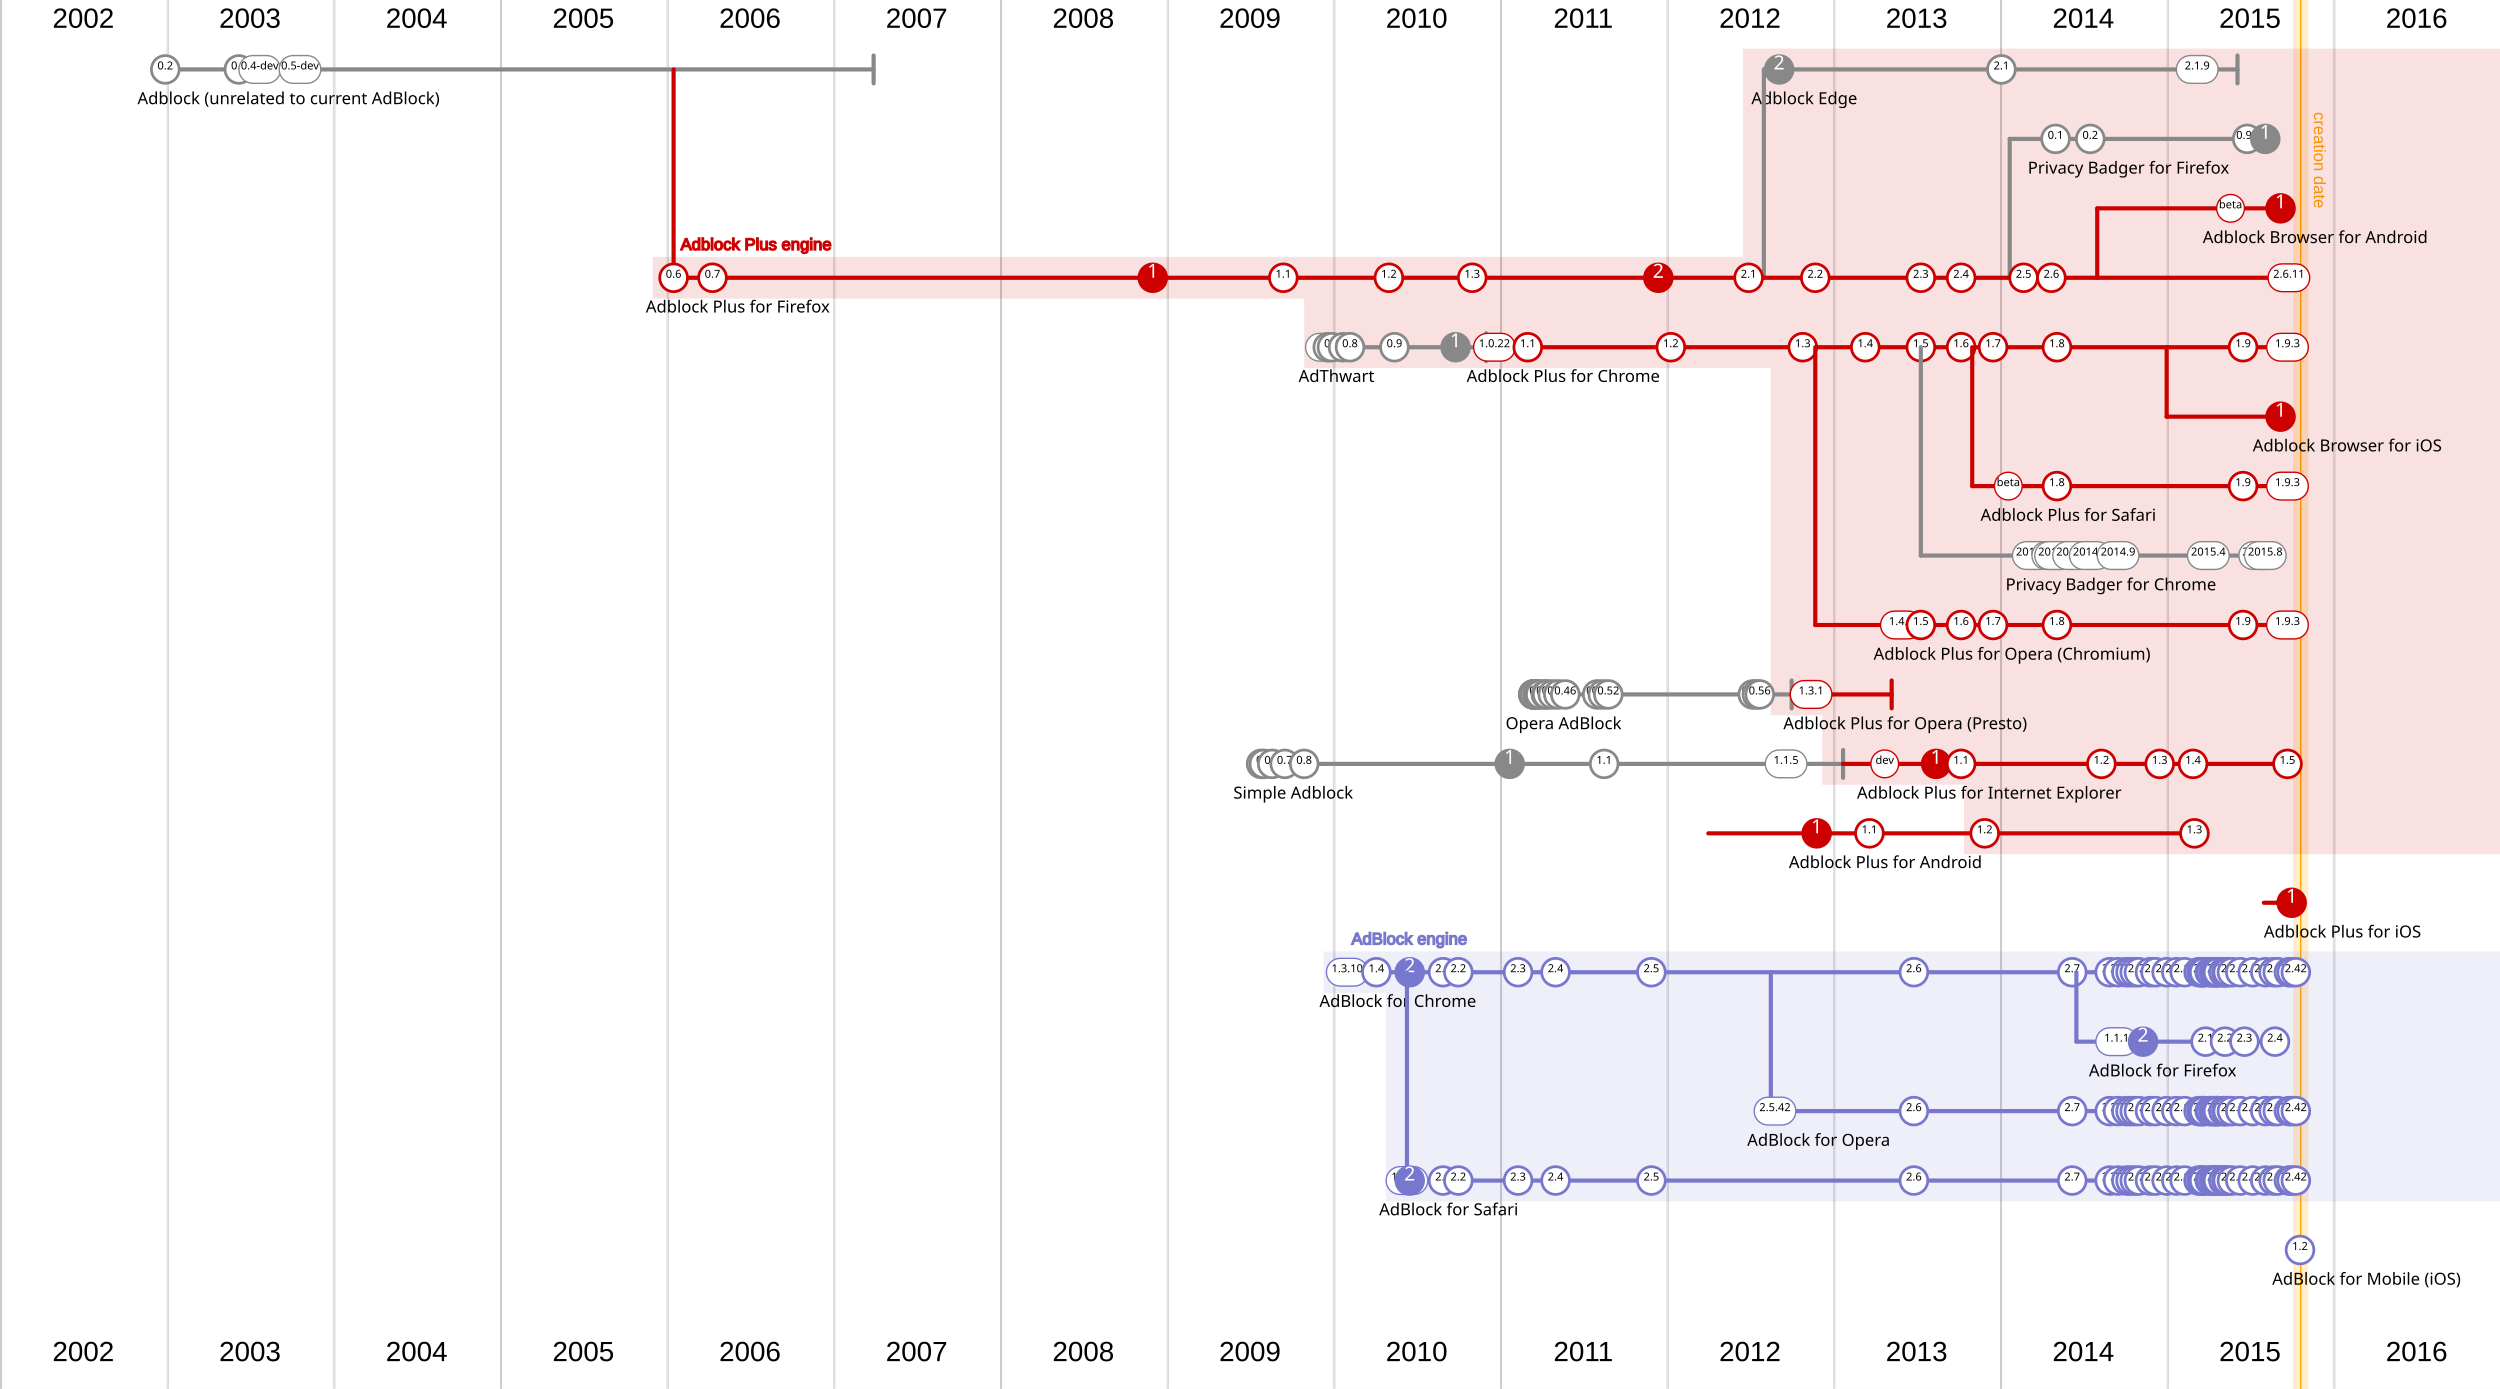
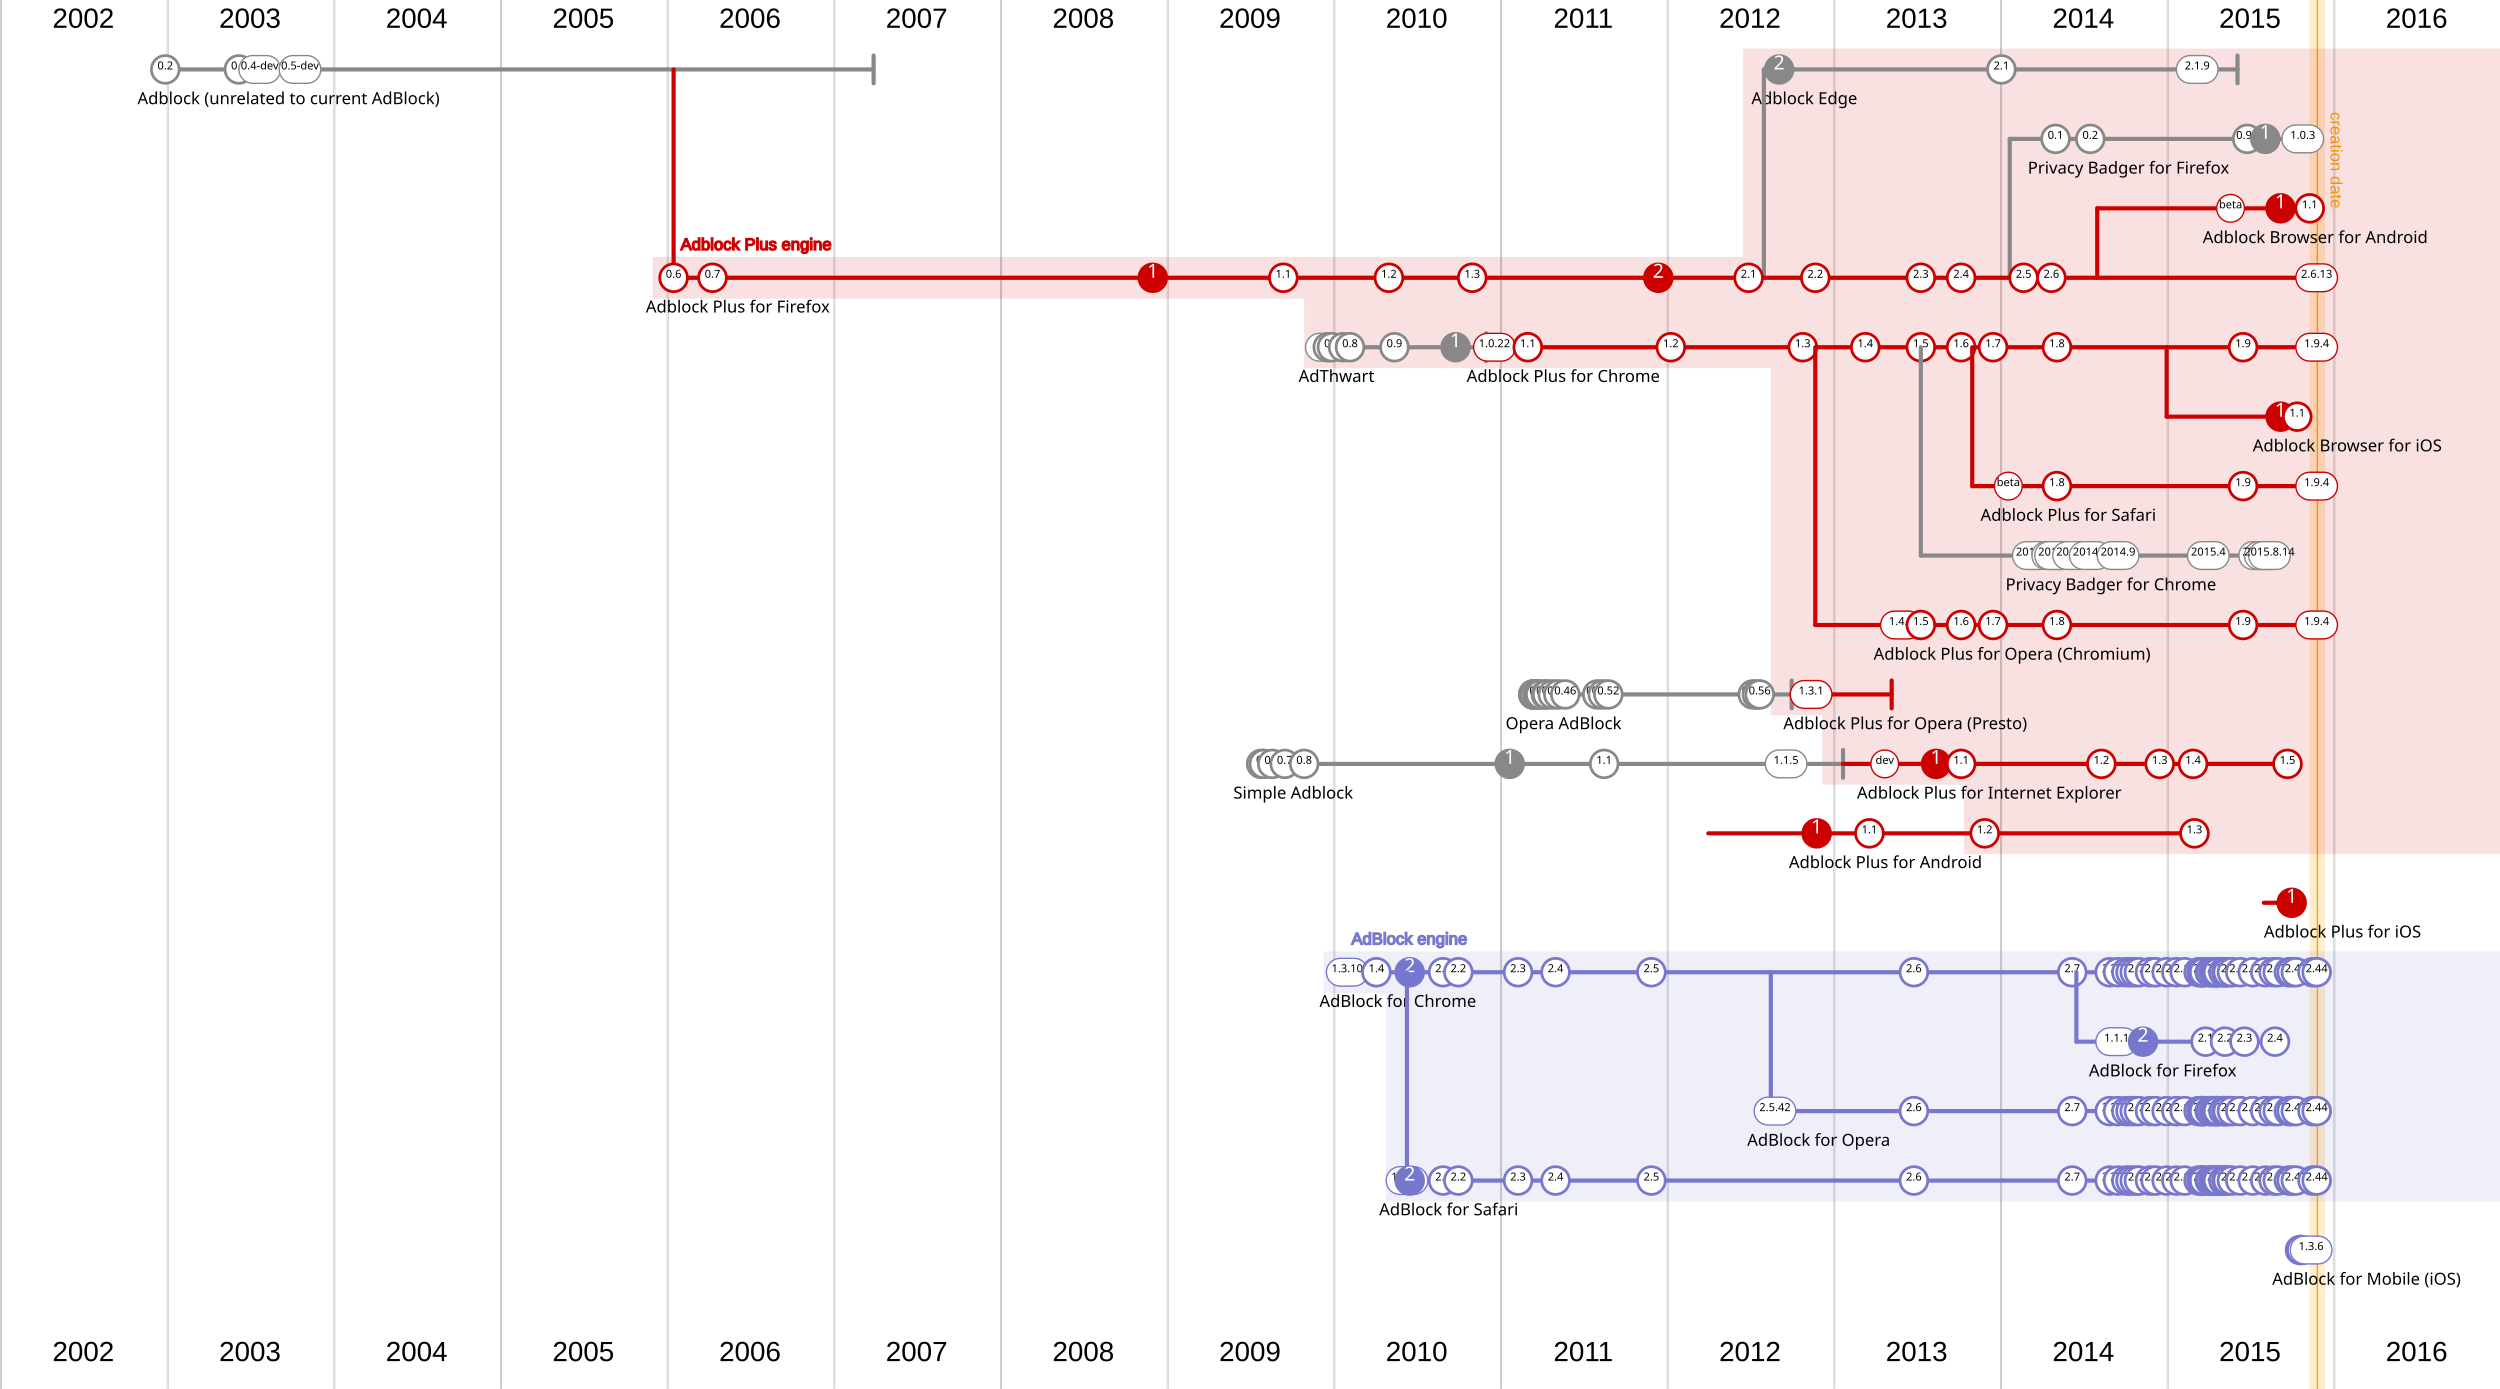
<svg xmlns="http://www.w3.org/2000/svg" xmlns:xlink="http://www.w3.org/1999/xlink" width="1800" height="1000">
  <defs>
    <style type="text/css">
      @namespace xlink url(http://www.w3.org/1999/xlink);
      
      text {
        font-family: "Arial", sans-serif;
        text-align: center;
        color: black;
      }
      
      line {
        stroke-linecap: round;
        stroke-width: 3px;
      }
      
      circle {
        stroke-width: 2px;
        fill: white;
      }
      
      #yearlabels text {
        font-size: 20px;
        text-anchor: middle;
      }
      
      .adblocker, .engine {
        font-size: 12px;
        font-family: sans-serif;
      }
      
      .engine {
        text-anchor: end;
        font-style: italic;
        font-weight: bold;
      }
      
      #longver {
        fill: white;
        transform: translate(-15px, -10px);
      }
      
      use[xlink|href="#longver"] {
        stroke-width: 2px;
      }
      
      .engine-none line,
      .engine-none circle,
      .engine-none use {
        stroke: #888;
      }
      
      .engine-none .version.release-major circle {
        fill: #888;
      }
      
      .engine-adblockplus-core line,
      .engine-adblockplus-core circle,
      .engine-adblockplus-core use {
        stroke: #CD0000;
      }
      
      .engine-adblockplus-core .version.release-major circle {
        fill: #CD0000;
      }
      .engine-adblock line,
      .engine-adblock circle,
      .engine-adblock use {
        stroke: #7777CD;
      }
      
      .engine-adblock .version.release-major circle {
        fill: #7777CD;
      }
      
      .version.release-patch circle,
      .version.release-patch use {
        stroke-width: 1px;
      }
      
      .version text {
        alignment-baseline: central;
        font-family: sans-serif;
        font-size: 8px;
        text-anchor: middle;
      }
      
      .version.release-major text {
        font-family: sans-serif;
        font-size: 14px;
        fill: white;
        text-anchor: middle;
      }
    </style>
    <pattern id="bglines" patternUnits="userSpaceOnUse" width="120" height="100%">
      <line x1="0" x2="0" y2="100%" stroke="#CCC" />
    </pattern>
    <rect id="longver" width="30" height="20" rx="10" />
    <g id="yearlabels">
      <text x="0">2002</text>
      <text x="120">2003</text>
      <text x="240">2004</text>
      <text x="360">2005</text>
      <text x="480">2006</text>
      <text x="600">2007</text>
      <text x="720">2008</text>
      <text x="840">2009</text>
      <text x="960">2010</text>
      <text x="1080">2011</text>
      <text x="1200">2012</text>
      <text x="1320">2013</text>
      <text x="1440">2014</text>
      <text x="1560">2015</text>
      <text x="1680">2016</text>
    </g>
    <g id="original" class="engine-none">
      <a xlink:href="http://adblock.mozdev.org/">
        <text x="0" y="0" dx="99" dy="25" class="adblocker">Adblock (unrelated to current AdBlock)</text>
      </a>
      <line stroke="" x1="111" x2="629" />
      <g class="version release-minor">
        <circle cx="119" r="10" />
        <text x="119" y="0" dy="0">0.2</text>
      </g>
      <g class="version release-minor">
        <circle cx="172" r="10" />
        <text x="172" y="0" dy="0">0.3</text>
      </g>
      <g class="version release-patch">
        <use x="187" xlink:href="#longver" />
        <text x="187" y="0" dy="0">0.4-dev</text>
      </g>
      <g class="version release-patch">
        <use x="216" xlink:href="#longver" />
        <text x="216" y="0" dy="0">0.5-dev</text>
      </g>
      <line stroke="" x1="629" y1="10" x2="629" y2="-10" />
    </g>
    <g id="adblockedge" class="engine-none">
      <a xlink:href="https://bitbucket.org/adstomper/adblockedge/">
        <text x="0" y="0" dx="1261" dy="25" class="adblocker">Adblock Edge</text>
      </a>
      <line stroke="" x1="1270" x2="1611" />
      <line stroke="" x1="1270" x2="1270" y1="0" y2="150" />
      <g class="version release-major">
        <circle cx="1281" r="10" />
        <text x="1281" y="0" dy="0">2</text>
      </g>
      <g class="version release-minor">
        <circle cx="1441" r="10" />
        <text x="1441" y="0" dy="0">2.1</text>
      </g>
      <g class="version release-patch">
        <use x="1582" xlink:href="#longver" />
        <text x="1582" y="0" dy="0">2.1.9</text>
      </g>
      <line stroke="" x1="1611" y1="10" x2="1611" y2="-10" />
    </g>
    <g id="privacybadger-firefox" class="engine-none">
      <a xlink:href="https://www.eff.org/privacybadger">
        <text x="0" y="0" dx="1460" dy="25" class="adblocker">Privacy Badger for Firefox</text>
      </a>
-       <line stroke="" x1="1447" x2="1631" />
+       <line stroke="" x1="1447" x2="1658" />
      <line stroke="" x1="1447" x2="1447" y1="0" y2="100" />
      <g class="version release-minor">
        <circle cx="1480" r="10" />
        <text x="1480" y="0" dy="0">0.1</text>
      </g>
      <g class="version release-minor">
        <circle cx="1505" r="10" />
        <text x="1505" y="0" dy="0">0.2</text>
      </g>
      <g class="version release-minor">
        <circle cx="1618" r="10" />
        <text x="1618" y="0" dy="0">0.99</text>
      </g>
      <g class="version release-major">
        <circle cx="1631" r="10" />
        <text x="1631" y="0" dy="0">1</text>
      </g>
+       <g class="version release-patch">
+         <use x="1658" xlink:href="#longver" />
+         <text x="1658" y="0" dy="0">1.0.3</text>
+       </g>
    </g>
    <g id="adblockbrowser-android" class="engine-adblockplus-core">
      <a xlink:href="https://adblockbrowser.org">
        <text x="0" y="0" dx="1586" dy="25" class="adblocker">Adblock Browser for Android</text>
      </a>
-       <line stroke="" x1="1510" x2="1642" />
+       <line stroke="" x1="1510" x2="1663" />
      <line stroke="" x1="1510" x2="1510" y1="0" y2="50" />
      <g class="version release-patch">
        <circle cx="1606" r="10" />
        <text x="1606" y="0" dy="0">beta</text>
      </g>
      <g class="version release-major">
        <circle cx="1642" r="10" />
        <text x="1642" y="0" dy="0">1</text>
      </g>
+       <g class="version release-minor">
+         <circle cx="1663" r="10" />
+         <text x="1663" y="0" dy="0">1.1</text>
+       </g>
    </g>
    <g id="adblockplus-firefox" class="engine-adblockplus-core">
      <a xlink:href="https://adblockplus.org/en/firefox">
        <text x="0" y="0" dx="465" dy="25" class="adblocker">Adblock Plus for Firefox</text>
      </a>
-       <line stroke="" x1="485" x2="1648" />
+       <line stroke="" x1="485" x2="1668" />
      <line stroke="" x1="485" x2="485" y1="0" y2="-150" />
      <g class="version release-minor">
        <circle cx="485" r="10" />
        <text x="485" y="0" dy="0">0.6</text>
      </g>
      <g class="version release-minor">
        <circle cx="513" r="10" />
        <text x="513" y="0" dy="0">0.7</text>
      </g>
      <g class="version release-major">
        <circle cx="830" r="10" />
        <text x="830" y="0" dy="0">1</text>
      </g>
      <g class="version release-minor">
        <circle cx="924" r="10" />
        <text x="924" y="0" dy="0">1.1</text>
      </g>
      <g class="version release-minor">
        <circle cx="1000" r="10" />
        <text x="1000" y="0" dy="0">1.2</text>
      </g>
      <g class="version release-minor">
        <circle cx="1060" r="10" />
        <text x="1060" y="0" dy="0">1.3</text>
      </g>
      <g class="version release-major">
        <circle cx="1194" r="10" />
        <text x="1194" y="0" dy="0">2</text>
      </g>
      <g class="version release-minor">
        <circle cx="1259" r="10" />
        <text x="1259" y="0" dy="0">2.1</text>
      </g>
      <g class="version release-minor">
        <circle cx="1307" r="10" />
        <text x="1307" y="0" dy="0">2.2</text>
      </g>
      <g class="version release-minor">
        <circle cx="1383" r="10" />
        <text x="1383" y="0" dy="0">2.3</text>
      </g>
      <g class="version release-minor">
        <circle cx="1412" r="10" />
        <text x="1412" y="0" dy="0">2.4</text>
      </g>
      <g class="version release-minor">
        <circle cx="1457" r="10" />
        <text x="1457" y="0" dy="0">2.5</text>
      </g>
      <g class="version release-minor">
        <circle cx="1477" r="10" />
        <text x="1477" y="0" dy="0">2.6</text>
      </g>
      <g class="version release-patch">
-         <use x="1648" xlink:href="#longver" />
-         <text x="1648" y="0" dy="0">2.6.11</text>
+         <use x="1668" xlink:href="#longver" />
+         <text x="1668" y="0" dy="0">2.6.13</text>
      </g>
    </g>
    <g id="adthwart" class="engine-none">
      <a xlink:href="https://code.google.com/p/adthwart/">
        <text x="0" y="0" dx="935" dy="25" class="adblocker">AdThwart</text>
      </a>
      <line stroke="" x1="954" x2="1070" />
      <g class="version release-patch">
        <use x="955" xlink:href="#longver" />
        <text x="955" y="0" dy="0">0.4.8</text>
      </g>
      <g class="version release-minor">
        <circle cx="956" r="10" />
        <text x="956" y="0" dy="0">0.5</text>
      </g>
      <g class="version release-minor">
        <circle cx="959" r="10" />
        <text x="959" y="0" dy="0">0.6</text>
      </g>
      <g class="version release-minor">
        <circle cx="967" r="10" />
        <text x="967" y="0" dy="0">0.7</text>
      </g>
      <g class="version release-minor">
        <circle cx="972" r="10" />
        <text x="972" y="0" dy="0">0.8</text>
      </g>
      <g class="version release-minor">
        <circle cx="1004" r="10" />
        <text x="1004" y="0" dy="0">0.9</text>
      </g>
      <g class="version release-major">
        <circle cx="1048" r="10" />
        <text x="1048" y="0" dy="0">1</text>
      </g>
      <line stroke="" x1="1070" y1="10" x2="1070" y2="-10" />
    </g>
    <g id="adblockplus-chrome" class="engine-adblockplus-core">
      <a xlink:href="https://adblockplus.org/en/chrome">
        <text x="0" y="0" dx="1056" dy="25" class="adblocker">Adblock Plus for Chrome</text>
      </a>
-       <line stroke="" x1="1070" x2="1647" />
+       <line stroke="" x1="1070" x2="1668" />
      <line stroke="" x1="1070" x2="1070" y1="0" y2="0" />
      <g class="version release-patch">
        <use x="1076" xlink:href="#longver" />
        <text x="1076" y="0" dy="0">1.0.22</text>
      </g>
      <g class="version release-minor">
        <circle cx="1100" r="10" />
        <text x="1100" y="0" dy="0">1.1</text>
      </g>
      <g class="version release-minor">
        <circle cx="1203" r="10" />
        <text x="1203" y="0" dy="0">1.2</text>
      </g>
      <g class="version release-minor">
        <circle cx="1298" r="10" />
        <text x="1298" y="0" dy="0">1.3</text>
      </g>
      <g class="version release-minor">
        <circle cx="1343" r="10" />
        <text x="1343" y="0" dy="0">1.4</text>
      </g>
      <g class="version release-minor">
        <circle cx="1383" r="10" />
        <text x="1383" y="0" dy="0">1.5</text>
      </g>
      <g class="version release-minor">
        <circle cx="1412" r="10" />
        <text x="1412" y="0" dy="0">1.6</text>
      </g>
      <g class="version release-minor">
        <circle cx="1435" r="10" />
        <text x="1435" y="0" dy="0">1.7</text>
      </g>
      <g class="version release-minor">
        <circle cx="1481" r="10" />
        <text x="1481" y="0" dy="0">1.8</text>
      </g>
      <g class="version release-minor">
        <circle cx="1615" r="10" />
        <text x="1615" y="0" dy="0">1.9</text>
      </g>
      <g class="version release-patch">
-         <use x="1647" xlink:href="#longver" />
-         <text x="1647" y="0" dy="0">1.9.3</text>
+         <use x="1668" xlink:href="#longver" />
+         <text x="1668" y="0" dy="0">1.9.4</text>
      </g>
    </g>
    <g id="adblockbrowser-ios" class="engine-adblockplus-core">
      <a xlink:href="https://adblockbrowser.org">
        <text x="0" y="0" dx="1622" dy="25" class="adblocker">Adblock Browser for iOS</text>
      </a>
-       <line stroke="" x1="1560" x2="1642" />
+       <line stroke="" x1="1560" x2="1654" />
      <line stroke="" x1="1560" x2="1560" y1="0" y2="-50" />
      <g class="version release-major">
        <circle cx="1642" r="10" />
        <text x="1642" y="0" dy="0">1</text>
      </g>
+       <g class="version release-minor">
+         <circle cx="1654" r="10" />
+         <text x="1654" y="0" dy="0">1.1</text>
+       </g>
    </g>
    <g id="adblockplus-safari" class="engine-adblockplus-core">
      <a xlink:href="https://adblockplus.org/en/safari">
        <text x="0" y="0" dx="1426" dy="25" class="adblocker">Adblock Plus for Safari</text>
      </a>
-       <line stroke="" x1="1420" x2="1647" />
+       <line stroke="" x1="1420" x2="1668" />
      <line stroke="" x1="1420" x2="1420" y1="0" y2="-100" />
      <g class="version release-patch">
        <circle cx="1446" r="10" />
        <text x="1446" y="0" dy="0">beta</text>
      </g>
      <g class="version release-minor">
        <circle cx="1481" r="10" />
        <text x="1481" y="0" dy="0">1.8</text>
      </g>
      <g class="version release-minor">
        <circle cx="1615" r="10" />
        <text x="1615" y="0" dy="0">1.9</text>
      </g>
      <g class="version release-patch">
-         <use x="1647" xlink:href="#longver" />
-         <text x="1647" y="0" dy="0">1.9.3</text>
+         <use x="1668" xlink:href="#longver" />
+         <text x="1668" y="0" dy="0">1.9.4</text>
      </g>
    </g>
    <g id="privacybadger-chrome" class="engine-none">
      <a xlink:href="https://www.eff.org/privacybadger">
        <text x="0" y="0" dx="1444" dy="25" class="adblocker">Privacy Badger for Chrome</text>
      </a>
-       <line stroke="" x1="1383" x2="1631" />
+       <line stroke="" x1="1383" x2="1634" />
      <line stroke="" x1="1383" x2="1383" y1="0" y2="-150" />
      <g class="version release-minor">
        <use x="1464" xlink:href="#longver" />
        <text x="1464" y="0" dy="0">2014.3</text>
      </g>
      <g class="version release-minor">
        <use x="1478" xlink:href="#longver" />
        <text x="1478" y="0" dy="0">2014.4</text>
      </g>
      <g class="version release-minor">
        <use x="1480" xlink:href="#longver" />
        <text x="1480" y="0" dy="0">2014.5</text>
      </g>
      <g class="version release-minor">
        <use x="1493" xlink:href="#longver" />
        <text x="1493" y="0" dy="0">2014.6</text>
      </g>
      <g class="version release-minor">
        <use x="1505" xlink:href="#longver" />
        <text x="1505" y="0" dy="0">2014.7</text>
      </g>
      <g class="version release-minor">
        <use x="1525" xlink:href="#longver" />
        <text x="1525" y="0" dy="0">2014.9</text>
      </g>
      <g class="version release-minor">
        <use x="1590" xlink:href="#longver" />
        <text x="1590" y="0" dy="0">2015.4</text>
      </g>
      <g class="version release-minor">
        <use x="1627" xlink:href="#longver" />
        <text x="1627" y="0" dy="0">2015.7</text>
      </g>
      <g class="version release-minor">
        <use x="1631" xlink:href="#longver" />
        <text x="1631" y="0" dy="0">2015.8</text>
+       </g>
+       <g class="version release-patch">
+         <use x="1634" xlink:href="#longver" />
+         <text x="1634" y="0" dy="0">2015.8.14</text>
      </g>
    </g>
    <g id="adblockplus-opera-chromium" class="engine-adblockplus-core">
      <a xlink:href="https://adblockplus.org/en/opera">
        <text x="0" y="0" dx="1349" dy="25" class="adblocker">Adblock Plus for Opera (Chromium)</text>
      </a>
-       <line stroke="" x1="1307" x2="1647" />
+       <line stroke="" x1="1307" x2="1668" />
      <line stroke="" x1="1307" x2="1307" y1="0" y2="-200" />
      <g class="version release-patch">
        <use x="1369" xlink:href="#longver" />
        <text x="1369" y="0" dy="0">1.4.1</text>
      </g>
      <g class="version release-minor">
        <circle cx="1383" r="10" />
        <text x="1383" y="0" dy="0">1.5</text>
      </g>
      <g class="version release-minor">
        <circle cx="1412" r="10" />
        <text x="1412" y="0" dy="0">1.6</text>
      </g>
      <g class="version release-minor">
        <circle cx="1435" r="10" />
        <text x="1435" y="0" dy="0">1.7</text>
      </g>
      <g class="version release-minor">
        <circle cx="1481" r="10" />
        <text x="1481" y="0" dy="0">1.8</text>
      </g>
      <g class="version release-minor">
        <circle cx="1615" r="10" />
        <text x="1615" y="0" dy="0">1.9</text>
      </g>
      <g class="version release-patch">
-         <use x="1647" xlink:href="#longver" />
-         <text x="1647" y="0" dy="0">1.9.3</text>
+         <use x="1668" xlink:href="#longver" />
+         <text x="1668" y="0" dy="0">1.9.4</text>
      </g>
    </g>
    <g id="opera-adblock" class="engine-none">
      <a xlink:href="">
        <text x="0" y="0" dx="1084" dy="25" class="adblocker">Opera AdBlock</text>
      </a>
      <line stroke="" x1="1104" x2="1290" />
      <g class="version release-minor">
        <circle cx="1104" r="10" />
        <text x="1104" y="0" dy="0">0.12</text>
      </g>
      <g class="version release-minor">
        <circle cx="1104" r="10" />
        <text x="1104" y="0" dy="0">0.13</text>
      </g>
      <g class="version release-minor">
        <circle cx="1104" r="10" />
        <text x="1104" y="0" dy="0">0.14</text>
      </g>
      <g class="version release-minor">
        <circle cx="1105" r="10" />
        <text x="1105" y="0" dy="0">0.23</text>
      </g>
      <g class="version release-minor">
        <circle cx="1107" r="10" />
        <text x="1107" y="0" dy="0">0.27</text>
      </g>
      <g class="version release-minor">
        <circle cx="1108" r="10" />
        <text x="1108" y="0" dy="0">0.32</text>
      </g>
      <g class="version release-minor">
        <circle cx="1109" r="10" />
        <text x="1109" y="0" dy="0">0.34</text>
      </g>
      <g class="version release-minor">
        <circle cx="1113" r="10" />
        <text x="1113" y="0" dy="0">0.37</text>
      </g>
      <g class="version release-minor">
        <circle cx="1114" r="10" />
        <text x="1114" y="0" dy="0">0.38</text>
      </g>
      <g class="version release-minor">
        <circle cx="1118" r="10" />
        <text x="1118" y="0" dy="0">0.43</text>
      </g>
      <g class="version release-minor">
        <circle cx="1122" r="10" />
        <text x="1122" y="0" dy="0">0.44</text>
      </g>
      <g class="version release-minor">
        <circle cx="1127" r="10" />
        <text x="1127" y="0" dy="0">0.46</text>
      </g>
      <g class="version release-minor">
        <circle cx="1150" r="10" />
        <text x="1150" y="0" dy="0">0.50</text>
      </g>
      <g class="version release-minor">
        <circle cx="1154" r="10" />
        <text x="1154" y="0" dy="0">0.51</text>
      </g>
      <g class="version release-minor">
        <circle cx="1158" r="10" />
        <text x="1158" y="0" dy="0">0.52</text>
      </g>
      <g class="version release-minor">
        <circle cx="1262" r="10" />
        <text x="1262" y="0" dy="0">0.54</text>
      </g>
      <g class="version release-minor">
        <circle cx="1265" r="10" />
        <text x="1265" y="0" dy="0">0.55</text>
      </g>
      <g class="version release-minor">
        <circle cx="1267" r="10" />
        <text x="1267" y="0" dy="0">0.56</text>
      </g>
      <line stroke="" x1="1290" y1="10" x2="1290" y2="-10" />
    </g>
    <g id="adblockplus-opera-presto" class="engine-adblockplus-core">
      <a xlink:href="https://adblockplus.org/en/opera">
        <text x="0" y="0" dx="1284" dy="25" class="adblocker">Adblock Plus for Opera (Presto)</text>
      </a>
      <line stroke="" x1="1290" x2="1362" />
      <line stroke="" x1="1290" x2="1290" y1="0" y2="0" />
      <g class="version release-patch">
        <use x="1304" xlink:href="#longver" />
        <text x="1304" y="0" dy="0">1.3.1</text>
      </g>
      <line stroke="" x1="1362" y1="10" x2="1362" y2="-10" />
    </g>
    <g id="simpleadblock" class="engine-none">
      <a xlink:href="http://simple-adblock.com/releases/ and https://hg.adblockplus.org/adblockplusie">
        <text x="0" y="0" dx="888" dy="25" class="adblocker">Simple Adblock</text>
      </a>
      <line stroke="" x1="908" x2="1327" />
      <g class="version release-minor">
        <circle cx="908" r="10" />
        <text x="908" y="0" dy="0">0.4</text>
      </g>
      <g class="version release-minor">
        <circle cx="910" r="10" />
        <text x="910" y="0" dy="0">0.5</text>
      </g>
      <g class="version release-minor">
        <circle cx="916" r="10" />
        <text x="916" y="0" dy="0">0.6</text>
      </g>
      <g class="version release-minor">
        <circle cx="925" r="10" />
        <text x="925" y="0" dy="0">0.7</text>
      </g>
      <g class="version release-minor">
        <circle cx="939" r="10" />
        <text x="939" y="0" dy="0">0.8</text>
      </g>
      <g class="version release-major">
        <circle cx="1087" r="10" />
        <text x="1087" y="0" dy="0">1</text>
      </g>
      <g class="version release-minor">
        <circle cx="1155" r="10" />
        <text x="1155" y="0" dy="0">1.1</text>
      </g>
      <g class="version release-patch">
        <use x="1286" xlink:href="#longver" />
        <text x="1286" y="0" dy="0">1.1.5</text>
      </g>
      <line stroke="" x1="1327" y1="10" x2="1327" y2="-10" />
    </g>
    <g id="adblockplus-ie" class="engine-adblockplus-core">
      <a xlink:href="https://adblockplus.org/en/internet-explorer">
        <text x="0" y="0" dx="1337" dy="25" class="adblocker">Adblock Plus for Internet Explorer</text>
      </a>
      <line stroke="" x1="1327" x2="1647" />
      <line stroke="" x1="1327" x2="1327" y1="0" y2="0" />
      <g class="version release-patch">
        <circle cx="1357" r="10" />
        <text x="1357" y="0" dy="0">dev</text>
      </g>
      <g class="version release-major">
        <circle cx="1394" r="10" />
        <text x="1394" y="0" dy="0">1</text>
      </g>
      <g class="version release-minor">
        <circle cx="1412" r="10" />
        <text x="1412" y="0" dy="0">1.1</text>
      </g>
      <g class="version release-minor">
        <circle cx="1513" r="10" />
        <text x="1513" y="0" dy="0">1.2</text>
      </g>
      <g class="version release-minor">
        <circle cx="1555" r="10" />
        <text x="1555" y="0" dy="0">1.3</text>
      </g>
      <g class="version release-minor">
        <circle cx="1579" r="10" />
        <text x="1579" y="0" dy="0">1.4</text>
      </g>
      <g class="version release-minor">
        <circle cx="1647" r="10" />
        <text x="1647" y="0" dy="0">1.5</text>
      </g>
    </g>
    <g id="adblockplus-android" class="engine-adblockplus-core">
      <a xlink:href="https://adblockplus.org/en/android">
        <text x="0" y="0" dx="1288" dy="25" class="adblocker">Adblock Plus for Android</text>
      </a>
      <line stroke="" x1="1230" x2="1580" />
      <g class="version release-major">
        <circle cx="1308" r="10" />
        <text x="1308" y="0" dy="0">1</text>
      </g>
      <g class="version release-minor">
        <circle cx="1346" r="10" />
        <text x="1346" y="0" dy="0">1.1</text>
      </g>
      <g class="version release-minor">
        <circle cx="1429" r="10" />
        <text x="1429" y="0" dy="0">1.2</text>
      </g>
      <g class="version release-minor">
        <circle cx="1580" r="10" />
        <text x="1580" y="0" dy="0">1.3</text>
      </g>
    </g>
    <g id="adblockplus-ios" class="engine-adblockplus-core">
      <a xlink:href="https://adblockplus.org/en/safari">
        <text x="0" y="0" dx="1630" dy="25" class="adblocker">Adblock Plus for iOS</text>
      </a>
      <line stroke="" x1="1630" x2="1650" />
      <g class="version release-major">
        <circle cx="1650" r="10" />
        <text x="1650" y="0" dy="0">1</text>
      </g>
    </g>
    <g id="adblock-chrome" class="engine-adblock">
      <a xlink:href="https://getadblock.com/">
        <text x="0" y="0" dx="950" dy="25" class="adblocker">AdBlock for Chrome</text>
      </a>
-       <line stroke="" x1="968" x2="1653" />
+       <line stroke="" x1="968" x2="1668" />
      <g class="version release-patch">
        <use x="970" xlink:href="#longver" />
        <text x="970" y="0" dy="0">1.3.10</text>
      </g>
      <g class="version release-minor">
        <circle cx="991" r="10" />
        <text x="991" y="0" dy="0">1.4</text>
      </g>
      <g class="version release-major">
        <circle cx="1015" r="10" />
        <text x="1015" y="0" dy="0">2</text>
      </g>
      <g class="version release-minor">
        <circle cx="1039" r="10" />
        <text x="1039" y="0" dy="0">2.1</text>
      </g>
      <g class="version release-minor">
        <circle cx="1050" r="10" />
        <text x="1050" y="0" dy="0">2.2</text>
      </g>
      <g class="version release-minor">
        <circle cx="1093" r="10" />
        <text x="1093" y="0" dy="0">2.3</text>
      </g>
      <g class="version release-minor">
        <circle cx="1120" r="10" />
        <text x="1120" y="0" dy="0">2.4</text>
      </g>
      <g class="version release-minor">
        <circle cx="1189" r="10" />
        <text x="1189" y="0" dy="0">2.5</text>
      </g>
      <g class="version release-minor">
        <circle cx="1378" r="10" />
        <text x="1378" y="0" dy="0">2.6</text>
      </g>
      <g class="version release-minor">
        <circle cx="1492" r="10" />
        <text x="1492" y="0" dy="0">2.7</text>
      </g>
      <g class="version release-minor">
        <circle cx="1519" r="10" />
        <text x="1519" y="0" dy="0">2.8</text>
      </g>
      <g class="version release-minor">
        <circle cx="1525" r="10" />
        <text x="1525" y="0" dy="0">2.9</text>
      </g>
      <g class="version release-minor">
        <circle cx="1531" r="10" />
        <text x="1531" y="0" dy="0">2.10</text>
      </g>
      <g class="version release-minor">
        <circle cx="1534" r="10" />
        <text x="1534" y="0" dy="0">2.11</text>
      </g>
      <g class="version release-minor">
        <circle cx="1537" r="10" />
        <text x="1537" y="0" dy="0">2.12</text>
      </g>
      <g class="version release-minor">
        <circle cx="1540" r="10" />
        <text x="1540" y="0" dy="0">2.13</text>
      </g>
      <g class="version release-minor">
        <circle cx="1548" r="10" />
        <text x="1548" y="0" dy="0">2.14</text>
      </g>
      <g class="version release-minor">
        <circle cx="1552" r="10" />
        <text x="1552" y="0" dy="0">2.15</text>
      </g>
      <g class="version release-minor">
        <circle cx="1560" r="10" />
        <text x="1560" y="0" dy="0">2.16</text>
      </g>
      <g class="version release-minor">
        <circle cx="1567" r="10" />
        <text x="1567" y="0" dy="0">2.17</text>
      </g>
      <g class="version release-minor">
        <circle cx="1573" r="10" />
        <text x="1573" y="0" dy="0">2.18</text>
      </g>
      <g class="version release-minor">
        <circle cx="1583" r="10" />
        <text x="1583" y="0" dy="0">2.19</text>
      </g>
      <g class="version release-minor">
        <circle cx="1585" r="10" />
        <text x="1585" y="0" dy="0">2.20</text>
      </g>
      <g class="version release-minor">
        <circle cx="1586" r="10" />
        <text x="1586" y="0" dy="0">2.21</text>
      </g>
      <g class="version release-minor">
        <circle cx="1587" r="10" />
        <text x="1587" y="0" dy="0">2.22</text>
      </g>
      <g class="version release-minor">
        <circle cx="1591" r="10" />
        <text x="1591" y="0" dy="0">2.23</text>
      </g>
      <g class="version release-minor">
        <circle cx="1592" r="10" />
        <text x="1592" y="0" dy="0">2.24</text>
      </g>
      <g class="version release-minor">
        <circle cx="1594" r="10" />
        <text x="1594" y="0" dy="0">2.25</text>
      </g>
      <g class="version release-minor">
        <circle cx="1595" r="10" />
        <text x="1595" y="0" dy="0">2.26</text>
      </g>
      <g class="version release-minor">
        <circle cx="1596" r="10" />
        <text x="1596" y="0" dy="0">2.27</text>
      </g>
      <g class="version release-minor">
        <circle cx="1597" r="10" />
        <text x="1597" y="0" dy="0">2.28</text>
      </g>
      <g class="version release-minor">
        <circle cx="1597" r="10" />
        <text x="1597" y="0" dy="0">2.29</text>
      </g>
      <g class="version release-minor">
        <circle cx="1601" r="10" />
        <text x="1601" y="0" dy="0">2.30</text>
      </g>
      <g class="version release-minor">
        <circle cx="1601" r="10" />
        <text x="1601" y="0" dy="0">2.31</text>
      </g>
      <g class="version release-minor">
        <circle cx="1603" r="10" />
        <text x="1603" y="0" dy="0">2.32</text>
      </g>
      <g class="version release-minor">
        <circle cx="1604" r="10" />
        <text x="1604" y="0" dy="0">2.33</text>
      </g>
      <g class="version release-minor">
        <circle cx="1607" r="10" />
        <text x="1607" y="0" dy="0">2.34</text>
      </g>
      <g class="version release-minor">
        <circle cx="1613" r="10" />
        <text x="1613" y="0" dy="0">2.35</text>
      </g>
      <g class="version release-minor">
        <circle cx="1622" r="10" />
        <text x="1622" y="0" dy="0">2.36</text>
      </g>
      <g class="version release-minor">
        <circle cx="1631" r="10" />
        <text x="1631" y="0" dy="0">2.37</text>
      </g>
      <g class="version release-minor">
        <circle cx="1637" r="10" />
        <text x="1637" y="0" dy="0">2.38</text>
      </g>
      <g class="version release-minor">
        <circle cx="1640" r="10" />
        <text x="1640" y="0" dy="0">2.39</text>
      </g>
      <g class="version release-minor">
        <circle cx="1648" r="10" />
        <text x="1648" y="0" dy="0">2.40</text>
      </g>
      <g class="version release-minor">
        <circle cx="1650" r="10" />
        <text x="1650" y="0" dy="0">2.41</text>
      </g>
      <g class="version release-minor">
        <circle cx="1653" r="10" />
        <text x="1653" y="0" dy="0">2.42</text>
      </g>
+       <g class="version release-minor">
+         <circle cx="1665" r="10" />
+         <text x="1665" y="0" dy="0">2.43</text>
+       </g>
+       <g class="version release-minor">
+         <circle cx="1668" r="10" />
+         <text x="1668" y="0" dy="0">2.44</text>
+       </g>
    </g>
    <g id="adblock-firefox" class="engine-adblock">
      <a xlink:href="https://getadblock.com/">
        <text x="0" y="0" dx="1504" dy="25" class="adblocker">AdBlock for Firefox</text>
      </a>
      <line stroke="" x1="1495" x2="1638" />
      <line stroke="" x1="1495" x2="1495" y1="0" y2="-50" />
      <g class="version release-patch">
        <use x="1524" xlink:href="#longver" />
        <text x="1524" y="0" dy="0">1.1.1</text>
      </g>
      <g class="version release-major">
        <circle cx="1543" r="10" />
        <text x="1543" y="0" dy="0">2</text>
      </g>
      <g class="version release-minor">
        <circle cx="1588" r="10" />
        <text x="1588" y="0" dy="0">2.1</text>
      </g>
      <g class="version release-minor">
        <circle cx="1602" r="10" />
        <text x="1602" y="0" dy="0">2.2</text>
      </g>
      <g class="version release-minor">
        <circle cx="1616" r="10" />
        <text x="1616" y="0" dy="0">2.3</text>
      </g>
      <g class="version release-minor">
        <circle cx="1638" r="10" />
        <text x="1638" y="0" dy="0">2.4</text>
      </g>
    </g>
    <g id="adblock-opera" class="engine-adblock">
      <a xlink:href="https://getadblock.com/">
        <text x="0" y="0" dx="1258" dy="25" class="adblocker">AdBlock for Opera</text>
      </a>
-       <line stroke="" x1="1275" x2="1653" />
+       <line stroke="" x1="1275" x2="1668" />
      <line stroke="" x1="1275" x2="1275" y1="0" y2="-100" />
      <g class="version release-patch">
        <use x="1278" xlink:href="#longver" />
        <text x="1278" y="0" dy="0">2.5.42</text>
      </g>
      <g class="version release-minor">
        <circle cx="1378" r="10" />
        <text x="1378" y="0" dy="0">2.6</text>
      </g>
      <g class="version release-minor">
        <circle cx="1492" r="10" />
        <text x="1492" y="0" dy="0">2.7</text>
      </g>
      <g class="version release-minor">
        <circle cx="1519" r="10" />
        <text x="1519" y="0" dy="0">2.8</text>
      </g>
      <g class="version release-minor">
        <circle cx="1525" r="10" />
        <text x="1525" y="0" dy="0">2.9</text>
      </g>
      <g class="version release-minor">
        <circle cx="1531" r="10" />
        <text x="1531" y="0" dy="0">2.10</text>
      </g>
      <g class="version release-minor">
        <circle cx="1534" r="10" />
        <text x="1534" y="0" dy="0">2.11</text>
      </g>
      <g class="version release-minor">
        <circle cx="1537" r="10" />
        <text x="1537" y="0" dy="0">2.12</text>
      </g>
      <g class="version release-minor">
        <circle cx="1540" r="10" />
        <text x="1540" y="0" dy="0">2.13</text>
      </g>
      <g class="version release-minor">
        <circle cx="1548" r="10" />
        <text x="1548" y="0" dy="0">2.14</text>
      </g>
      <g class="version release-minor">
        <circle cx="1552" r="10" />
        <text x="1552" y="0" dy="0">2.15</text>
      </g>
      <g class="version release-minor">
        <circle cx="1560" r="10" />
        <text x="1560" y="0" dy="0">2.16</text>
      </g>
      <g class="version release-minor">
        <circle cx="1567" r="10" />
        <text x="1567" y="0" dy="0">2.17</text>
      </g>
      <g class="version release-minor">
        <circle cx="1573" r="10" />
        <text x="1573" y="0" dy="0">2.18</text>
      </g>
      <g class="version release-minor">
        <circle cx="1583" r="10" />
        <text x="1583" y="0" dy="0">2.19</text>
      </g>
      <g class="version release-minor">
        <circle cx="1585" r="10" />
        <text x="1585" y="0" dy="0">2.20</text>
      </g>
      <g class="version release-minor">
        <circle cx="1586" r="10" />
        <text x="1586" y="0" dy="0">2.21</text>
      </g>
      <g class="version release-minor">
        <circle cx="1587" r="10" />
        <text x="1587" y="0" dy="0">2.22</text>
      </g>
      <g class="version release-minor">
        <circle cx="1591" r="10" />
        <text x="1591" y="0" dy="0">2.23</text>
      </g>
      <g class="version release-minor">
        <circle cx="1592" r="10" />
        <text x="1592" y="0" dy="0">2.24</text>
      </g>
      <g class="version release-minor">
        <circle cx="1594" r="10" />
        <text x="1594" y="0" dy="0">2.25</text>
      </g>
      <g class="version release-minor">
        <circle cx="1595" r="10" />
        <text x="1595" y="0" dy="0">2.26</text>
      </g>
      <g class="version release-minor">
        <circle cx="1596" r="10" />
        <text x="1596" y="0" dy="0">2.27</text>
      </g>
      <g class="version release-minor">
        <circle cx="1597" r="10" />
        <text x="1597" y="0" dy="0">2.28</text>
      </g>
      <g class="version release-minor">
        <circle cx="1597" r="10" />
        <text x="1597" y="0" dy="0">2.29</text>
      </g>
      <g class="version release-minor">
        <circle cx="1601" r="10" />
        <text x="1601" y="0" dy="0">2.30</text>
      </g>
      <g class="version release-minor">
        <circle cx="1601" r="10" />
        <text x="1601" y="0" dy="0">2.31</text>
      </g>
      <g class="version release-minor">
        <circle cx="1603" r="10" />
        <text x="1603" y="0" dy="0">2.32</text>
      </g>
      <g class="version release-minor">
        <circle cx="1604" r="10" />
        <text x="1604" y="0" dy="0">2.33</text>
      </g>
      <g class="version release-minor">
        <circle cx="1607" r="10" />
        <text x="1607" y="0" dy="0">2.34</text>
      </g>
      <g class="version release-minor">
        <circle cx="1613" r="10" />
        <text x="1613" y="0" dy="0">2.35</text>
      </g>
      <g class="version release-minor">
        <circle cx="1622" r="10" />
        <text x="1622" y="0" dy="0">2.36</text>
      </g>
      <g class="version release-minor">
        <circle cx="1631" r="10" />
        <text x="1631" y="0" dy="0">2.37</text>
      </g>
      <g class="version release-minor">
        <circle cx="1637" r="10" />
        <text x="1637" y="0" dy="0">2.38</text>
      </g>
      <g class="version release-minor">
        <circle cx="1640" r="10" />
        <text x="1640" y="0" dy="0">2.39</text>
      </g>
      <g class="version release-minor">
        <circle cx="1648" r="10" />
        <text x="1648" y="0" dy="0">2.40</text>
      </g>
      <g class="version release-minor">
        <circle cx="1650" r="10" />
        <text x="1650" y="0" dy="0">2.41</text>
      </g>
      <g class="version release-minor">
        <circle cx="1653" r="10" />
        <text x="1653" y="0" dy="0">2.42</text>
+       </g>
+       <g class="version release-minor">
+         <circle cx="1665" r="10" />
+         <text x="1665" y="0" dy="0">2.43</text>
+       </g>
+       <g class="version release-minor">
+         <circle cx="1668" r="10" />
+         <text x="1668" y="0" dy="0">2.44</text>
      </g>
    </g>
    <g id="adblock-safari" class="engine-adblock">
      <a xlink:href="https://getadblock.com/">
        <text x="0" y="0" dx="993" dy="25" class="adblocker">AdBlock for Safari</text>
      </a>
-       <line stroke="" x1="1013" x2="1653" />
+       <line stroke="" x1="1013" x2="1668" />
      <line stroke="" x1="1013" x2="1013" y1="0" y2="-150" />
      <g class="version release-patch">
        <use x="1013" xlink:href="#longver" />
        <text x="1013" y="0" dy="0">1.4.31</text>
      </g>
      <g class="version release-major">
        <circle cx="1015" r="10" />
        <text x="1015" y="0" dy="0">2</text>
      </g>
      <g class="version release-minor">
        <circle cx="1039" r="10" />
        <text x="1039" y="0" dy="0">2.1</text>
      </g>
      <g class="version release-minor">
        <circle cx="1050" r="10" />
        <text x="1050" y="0" dy="0">2.2</text>
      </g>
      <g class="version release-minor">
        <circle cx="1093" r="10" />
        <text x="1093" y="0" dy="0">2.3</text>
      </g>
      <g class="version release-minor">
        <circle cx="1120" r="10" />
        <text x="1120" y="0" dy="0">2.4</text>
      </g>
      <g class="version release-minor">
        <circle cx="1189" r="10" />
        <text x="1189" y="0" dy="0">2.5</text>
      </g>
      <g class="version release-minor">
        <circle cx="1378" r="10" />
        <text x="1378" y="0" dy="0">2.6</text>
      </g>
      <g class="version release-minor">
        <circle cx="1492" r="10" />
        <text x="1492" y="0" dy="0">2.7</text>
      </g>
      <g class="version release-minor">
        <circle cx="1519" r="10" />
        <text x="1519" y="0" dy="0">2.8</text>
      </g>
      <g class="version release-minor">
        <circle cx="1525" r="10" />
        <text x="1525" y="0" dy="0">2.9</text>
      </g>
      <g class="version release-minor">
        <circle cx="1531" r="10" />
        <text x="1531" y="0" dy="0">2.10</text>
      </g>
      <g class="version release-minor">
        <circle cx="1534" r="10" />
        <text x="1534" y="0" dy="0">2.11</text>
      </g>
      <g class="version release-minor">
        <circle cx="1537" r="10" />
        <text x="1537" y="0" dy="0">2.12</text>
      </g>
      <g class="version release-minor">
        <circle cx="1540" r="10" />
        <text x="1540" y="0" dy="0">2.13</text>
      </g>
      <g class="version release-minor">
        <circle cx="1548" r="10" />
        <text x="1548" y="0" dy="0">2.14</text>
      </g>
      <g class="version release-minor">
        <circle cx="1552" r="10" />
        <text x="1552" y="0" dy="0">2.15</text>
      </g>
      <g class="version release-minor">
        <circle cx="1560" r="10" />
        <text x="1560" y="0" dy="0">2.16</text>
      </g>
      <g class="version release-minor">
        <circle cx="1567" r="10" />
        <text x="1567" y="0" dy="0">2.17</text>
      </g>
      <g class="version release-minor">
        <circle cx="1573" r="10" />
        <text x="1573" y="0" dy="0">2.18</text>
      </g>
      <g class="version release-minor">
        <circle cx="1583" r="10" />
        <text x="1583" y="0" dy="0">2.19</text>
      </g>
      <g class="version release-minor">
        <circle cx="1585" r="10" />
        <text x="1585" y="0" dy="0">2.20</text>
      </g>
      <g class="version release-minor">
        <circle cx="1586" r="10" />
        <text x="1586" y="0" dy="0">2.21</text>
      </g>
      <g class="version release-minor">
        <circle cx="1587" r="10" />
        <text x="1587" y="0" dy="0">2.22</text>
      </g>
      <g class="version release-minor">
        <circle cx="1591" r="10" />
        <text x="1591" y="0" dy="0">2.23</text>
      </g>
      <g class="version release-minor">
        <circle cx="1592" r="10" />
        <text x="1592" y="0" dy="0">2.24</text>
      </g>
      <g class="version release-minor">
        <circle cx="1594" r="10" />
        <text x="1594" y="0" dy="0">2.25</text>
      </g>
      <g class="version release-minor">
        <circle cx="1595" r="10" />
        <text x="1595" y="0" dy="0">2.26</text>
      </g>
      <g class="version release-minor">
        <circle cx="1596" r="10" />
        <text x="1596" y="0" dy="0">2.27</text>
      </g>
      <g class="version release-minor">
        <circle cx="1597" r="10" />
        <text x="1597" y="0" dy="0">2.28</text>
      </g>
      <g class="version release-minor">
        <circle cx="1597" r="10" />
        <text x="1597" y="0" dy="0">2.29</text>
      </g>
      <g class="version release-minor">
        <circle cx="1601" r="10" />
        <text x="1601" y="0" dy="0">2.30</text>
      </g>
      <g class="version release-minor">
        <circle cx="1601" r="10" />
        <text x="1601" y="0" dy="0">2.31</text>
      </g>
      <g class="version release-minor">
        <circle cx="1603" r="10" />
        <text x="1603" y="0" dy="0">2.32</text>
      </g>
      <g class="version release-minor">
        <circle cx="1604" r="10" />
        <text x="1604" y="0" dy="0">2.33</text>
      </g>
      <g class="version release-minor">
        <circle cx="1607" r="10" />
        <text x="1607" y="0" dy="0">2.34</text>
      </g>
      <g class="version release-minor">
        <circle cx="1613" r="10" />
        <text x="1613" y="0" dy="0">2.35</text>
      </g>
      <g class="version release-minor">
        <circle cx="1622" r="10" />
        <text x="1622" y="0" dy="0">2.36</text>
      </g>
      <g class="version release-minor">
        <circle cx="1631" r="10" />
        <text x="1631" y="0" dy="0">2.37</text>
      </g>
      <g class="version release-minor">
        <circle cx="1637" r="10" />
        <text x="1637" y="0" dy="0">2.38</text>
      </g>
      <g class="version release-minor">
        <circle cx="1640" r="10" />
        <text x="1640" y="0" dy="0">2.39</text>
      </g>
      <g class="version release-minor">
        <circle cx="1648" r="10" />
        <text x="1648" y="0" dy="0">2.40</text>
      </g>
      <g class="version release-minor">
        <circle cx="1650" r="10" />
        <text x="1650" y="0" dy="0">2.41</text>
      </g>
      <g class="version release-minor">
        <circle cx="1653" r="10" />
        <text x="1653" y="0" dy="0">2.42</text>
      </g>
+       <g class="version release-minor">
+         <circle cx="1665" r="10" />
+         <text x="1665" y="0" dy="0">2.43</text>
+       </g>
+       <g class="version release-minor">
+         <circle cx="1668" r="10" />
+         <text x="1668" y="0" dy="0">2.44</text>
+       </g>
    </g>
    <g id="adblock-ios" class="engine-adblock">
      <a xlink:href="">
        <text x="0" y="0" dx="1636" dy="25" class="adblocker">AdBlock for Mobile (iOS)</text>
      </a>
-       <line stroke="" x1="1656" x2="1656" />
+       <line stroke="" x1="1656" x2="1664" />
      <g class="version release-minor">
        <circle cx="1656" r="10" />
        <text x="1656" y="0" dy="0">1.2</text>
+       </g>
+       <g class="version release-minor">
+         <circle cx="1657" r="10" />
+         <text x="1657" y="0" dy="0">1.3</text>
+       </g>
+       <g class="version release-patch">
+         <use x="1664" xlink:href="#longver" />
+         <text x="1664" y="0" dy="0">1.3.6</text>
      </g>
    </g>
    <g id="adblockplus-core">
      <text x="490" y="180" dy="0" fill="#CD0000" stroke="#CD0000">Adblock Plus engine</text>
      <polygon points="1800,35 1255,35 1255,65 1255,185 470,185 470,215 939,215 939,235 939,265 1055,265 1055,235 1055,265 1275,265 1275,485 1275,515 1312,515 1312,535 1312,565 1414,565 1414,585 1414,615 1800,615 " fill="#CD0000" opacity="0.12" />
    </g>
    <g id="adblock">
      <text x="973" y="680" dy="0" fill="#7777CD" stroke="#7777CD">AdBlock engine</text>
      <polygon points="1800,685 953,685 953,715 998,715 998,835 998,865 1800,865 " fill="#7777CD" opacity="0.12" />
    </g>
    <g id="content">
      <use x="60" y="20" xlink:href="#yearlabels" />
      <use x="60" y="100%" transform="translate(0, -20)" xlink:href="#yearlabels" />
      <use y="0" xlink:href="#adblockplus-core" />
      <use y="0" xlink:href="#adblock" />
      <use y="50" xlink:href="#original" />
      <use y="50" xlink:href="#adblockedge" />
      <use y="100" xlink:href="#privacybadger-firefox" />
      <use y="150" xlink:href="#adblockbrowser-android" />
      <use y="200" xlink:href="#adblockplus-firefox" />
      <use y="250" xlink:href="#adthwart" />
      <use y="250" xlink:href="#adblockplus-chrome" />
      <use y="300" xlink:href="#adblockbrowser-ios" />
      <use y="350" xlink:href="#adblockplus-safari" />
      <use y="400" xlink:href="#privacybadger-chrome" />
      <use y="450" xlink:href="#adblockplus-opera-chromium" />
      <use y="500" xlink:href="#opera-adblock" />
      <use y="500" xlink:href="#adblockplus-opera-presto" />
      <use y="550" xlink:href="#simpleadblock" />
      <use y="550" xlink:href="#adblockplus-ie" />
      <use y="600" xlink:href="#adblockplus-android" />
      <use y="650" xlink:href="#adblockplus-ios" />
      <use y="700" xlink:href="#adblock-chrome" />
      <use y="750" xlink:href="#adblock-firefox" />
      <use y="800" xlink:href="#adblock-opera" />
      <use y="850" xlink:href="#adblock-safari" />
      <use y="900" xlink:href="#adblock-ios" />
    </g>
    <g id="created">
      <text x="150" y="-10" fill="orange" transform="rotate(90)" text-anchor="end">creation date</text>
      <rect x="-5" y="0" height="100%" width="11" fill="orange" fill-opacity="0.2" />
      <rect x="0" y="0" height="100%" width="1" fill="orange" />
    </g>
  </defs>
  <rect x="0" y="0" height="100%" width="100%" fill="#ffffff" />
  <rect x="0" y="0" height="100%" width="100%" style="fill: url(#bglines);" />
-   <use x="1656" y="0" xlink:href="#created" />
+   <use x="1668" y="0" xlink:href="#created" />
  <use x="0" y="0" xlink:href="#content" />
</svg>
